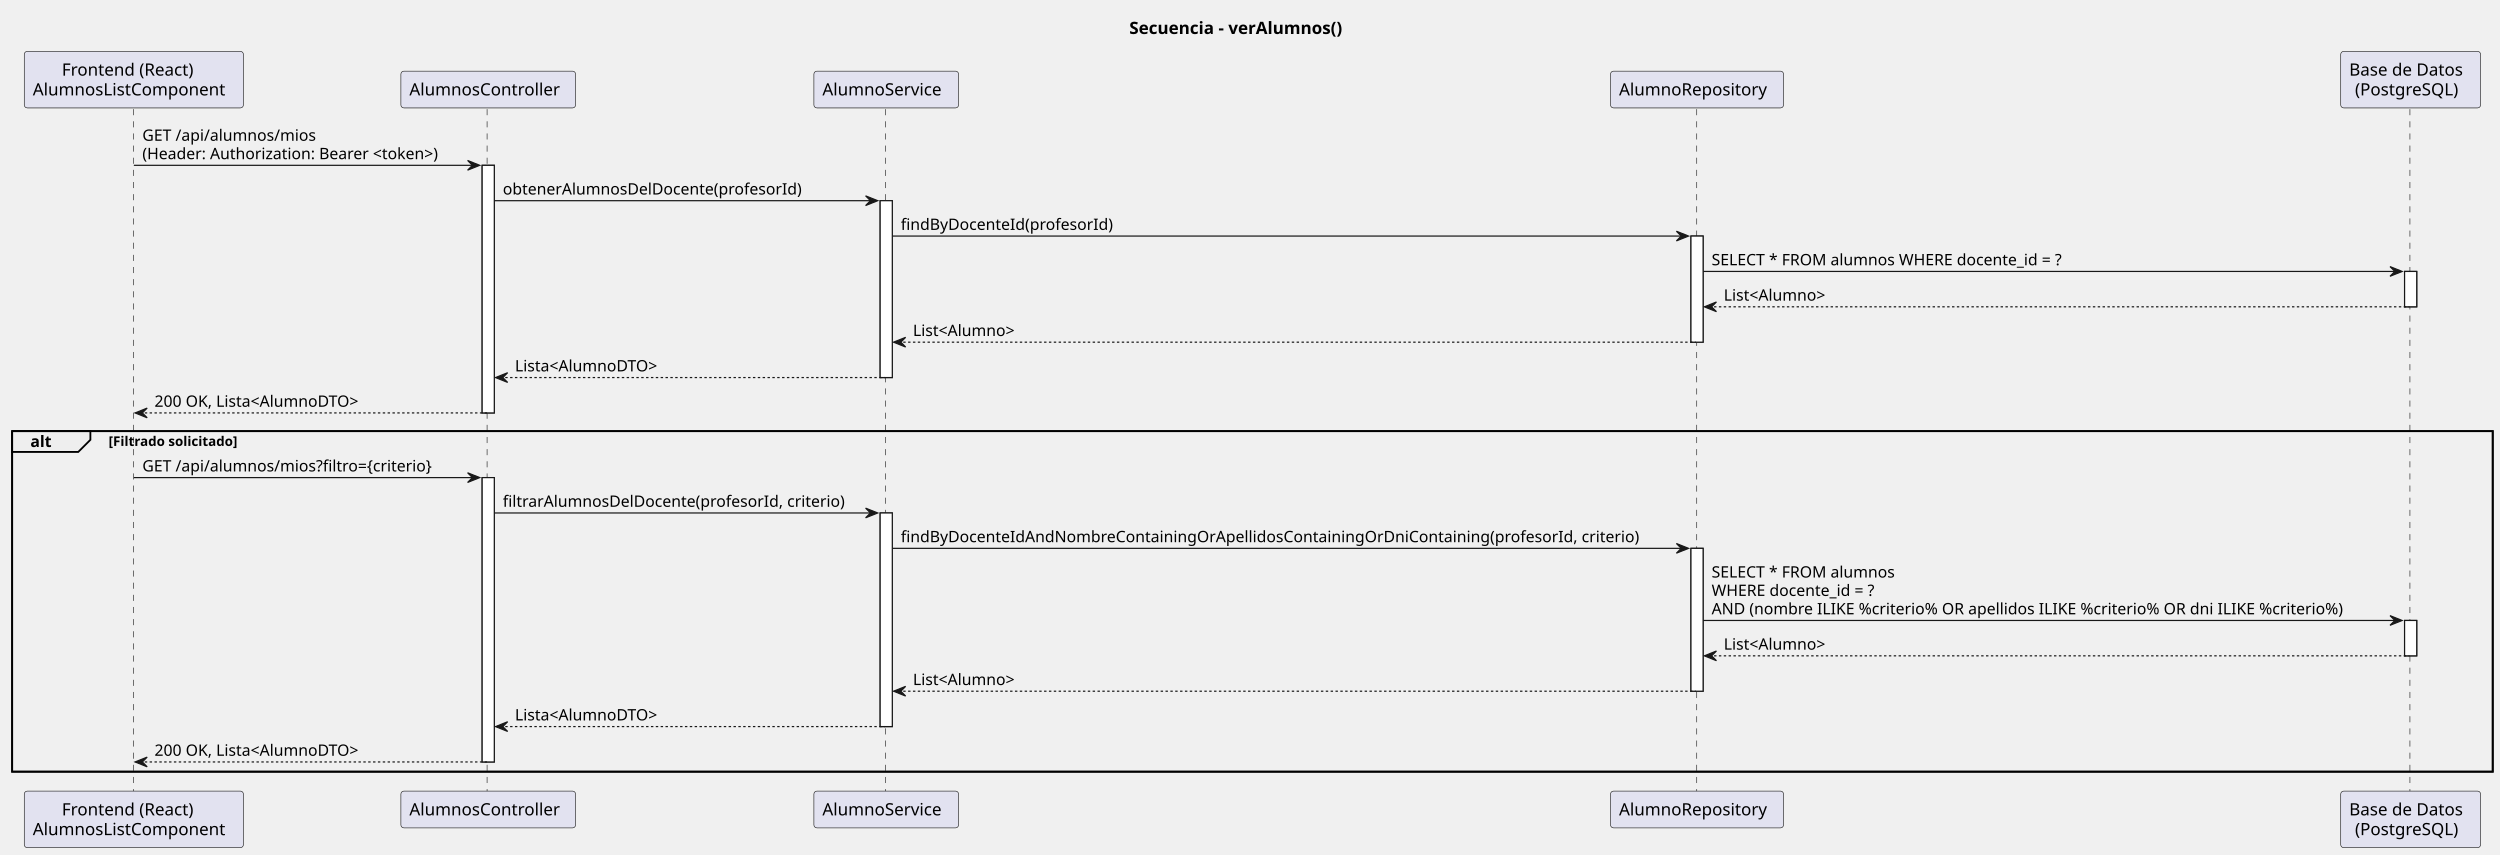
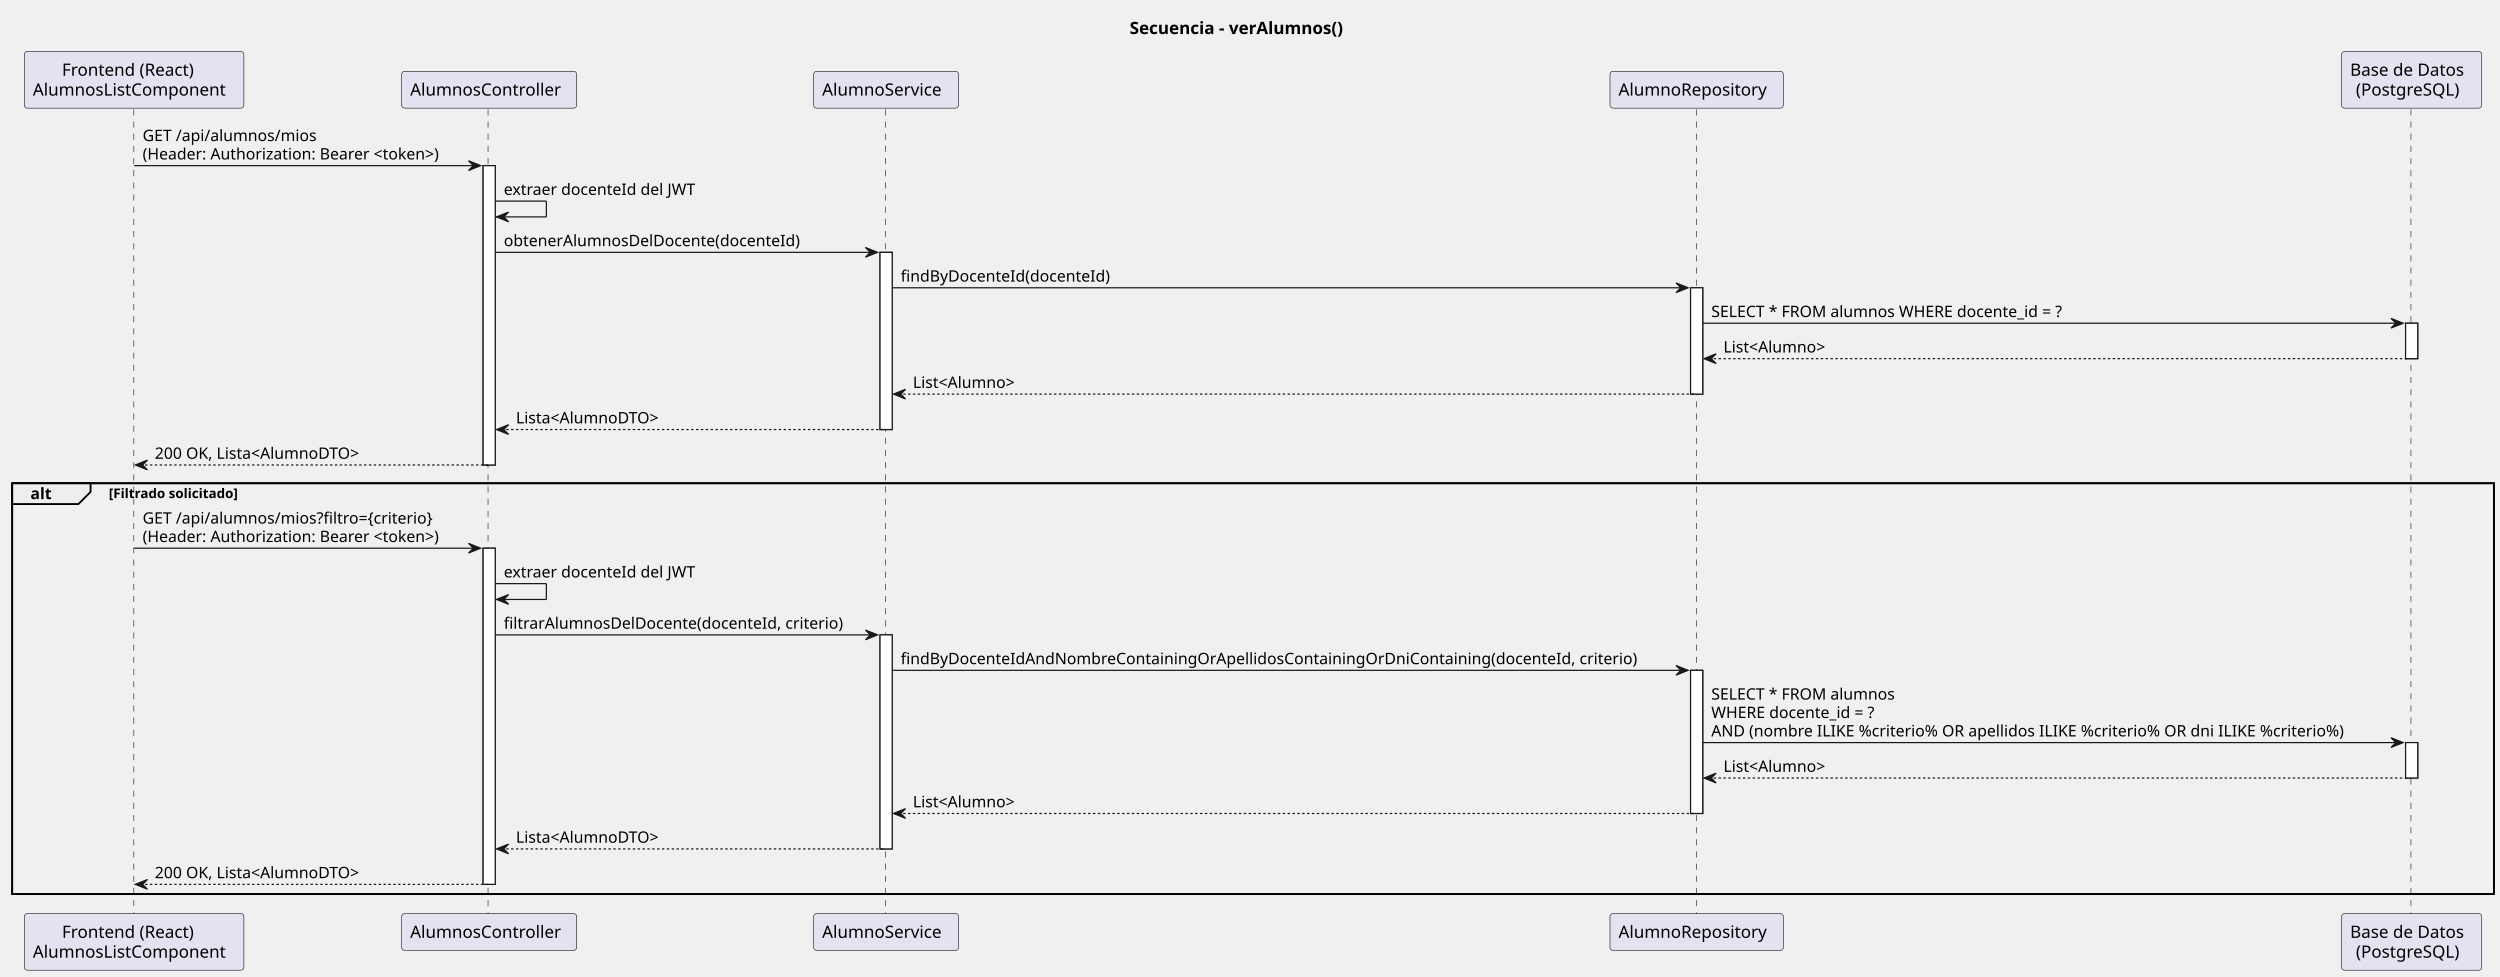
- <svg xmlns="http://www.w3.org/2000/svg" contentStyleType="text/css" data-diagram-type="SEQUENCE" height="704px" preserveAspectRatio="none" style="width:2059px;height:704px;background:#FFFFFF;" version="1.1" viewBox="0 0 2059 704" width="2059px" zoomAndPan="magnify">
+ <svg xmlns="http://www.w3.org/2000/svg" contentStyleType="text/css" data-diagram-type="SEQUENCE" height="803px" preserveAspectRatio="none" style="width:2055px;height:803px;background:#FFFFFF;" version="1.1" viewBox="0 0 2055 803" width="2055px" zoomAndPan="magnify">
  <defs />
  <g>
-     <text fill="#000000" font-family="sans-serif" font-size="14" font-weight="bold" lengthAdjust="spacing" textLength="201.838" x="930.086" y="27.995">Secuencia - verAlumnos()</text>
-     <g>
-       <rect fill="#FFFFFF" height="203.93" style="stroke:#181818;stroke-width:1;" width="10" x="397.108" y="136.156" />
-     </g>
-     <g>
-       <rect fill="#FFFFFF" height="234.195" style="stroke:#181818;stroke-width:1;" width="10" x="397.108" y="393.352" />
-     </g>
-     <g>
-       <rect fill="#FFFFFF" height="145.664" style="stroke:#181818;stroke-width:1;" width="10" x="724.899" y="165.289" />
-     </g>
-     <g>
-       <rect fill="#FFFFFF" height="175.93" style="stroke:#181818;stroke-width:1;" width="10" x="724.899" y="422.484" />
-     </g>
-     <g>
-       <rect fill="#FFFFFF" height="87.398" style="stroke:#181818;stroke-width:1;" width="10" x="1392.676" y="194.422" />
-     </g>
-     <g>
-       <rect fill="#FFFFFF" height="117.664" style="stroke:#181818;stroke-width:1;" width="10" x="1392.676" y="451.617" />
-     </g>
-     <g>
-       <rect fill="#FFFFFF" height="29.133" style="stroke:#181818;stroke-width:1;" width="10" x="1980.41" y="223.555" />
-     </g>
-     <g>
-       <rect fill="#FFFFFF" height="29.133" style="stroke:#181818;stroke-width:1;" width="10" x="1980.41" y="511.016" />
-     </g>
-     <rect fill="none" height="280.461" style="stroke:#000000;stroke-width:1.5;" width="2043.009" x="10" y="355.086" />
+     <text fill="#000000" font-family="sans-serif" font-size="14" font-weight="bold" lengthAdjust="spacing" textLength="201.838" x="928.575" y="27.995">Secuencia - verAlumnos()</text>
+     <g>
+       <rect fill="#FFFFFF" height="246.062" style="stroke:#181818;stroke-width:1;" width="10" x="397.108" y="136.156" />
+     </g>
+     <g>
+       <rect fill="#FFFFFF" height="276.328" style="stroke:#181818;stroke-width:1;" width="10" x="397.108" y="450.617" />
+     </g>
+     <g>
+       <rect fill="#FFFFFF" height="145.664" style="stroke:#181818;stroke-width:1;" width="10" x="723.388" y="207.422" />
+     </g>
+     <g>
+       <rect fill="#FFFFFF" height="175.93" style="stroke:#181818;stroke-width:1;" width="10" x="723.388" y="521.883" />
+     </g>
+     <g>
+       <rect fill="#FFFFFF" height="87.398" style="stroke:#181818;stroke-width:1;" width="10" x="1389.655" y="236.555" />
+     </g>
+     <g>
+       <rect fill="#FFFFFF" height="117.664" style="stroke:#181818;stroke-width:1;" width="10" x="1389.655" y="551.016" />
+     </g>
+     <g>
+       <rect fill="#FFFFFF" height="29.133" style="stroke:#181818;stroke-width:1;" width="10" x="1977.388" y="265.688" />
+     </g>
+     <g>
+       <rect fill="#FFFFFF" height="29.133" style="stroke:#181818;stroke-width:1;" width="10" x="1977.388" y="610.414" />
+     </g>
+     <rect fill="none" height="337.727" style="stroke:#000000;stroke-width:1.5;" width="2039.988" x="10" y="397.219" />
    <g class="participant-lifeline" data-entity-uid="part1" data-qualified-name="view" id="part1-lifeline">
      <g>
-         <rect fill="#000000" fill-opacity="0" height="562.656" width="8" x="106.231" y="89.891" />
-         <line style="stroke:#181818;stroke-width:0.5;stroke-dasharray:5,5;" x1="110" x2="110" y1="89.891" y2="652.547" />
+         <rect fill="#000000" fill-opacity="0" height="662.055" width="8" x="106.231" y="89.891" />
+         <line style="stroke:#181818;stroke-width:0.5;stroke-dasharray:5,5;" x1="110" x2="110" y1="89.891" y2="751.945" />
      </g>
    </g>
    <g class="participant-lifeline" data-entity-uid="part2" data-qualified-name="controller" id="part2-lifeline">
      <g>
-         <rect fill="#000000" fill-opacity="0" height="562.656" width="8" x="398.108" y="89.891" />
-         <line style="stroke:#181818;stroke-width:0.5;stroke-dasharray:5,5;" x1="401.167" x2="401.167" y1="89.891" y2="652.547" />
+         <rect fill="#000000" fill-opacity="0" height="662.055" width="8" x="398.108" y="89.891" />
+         <line style="stroke:#181818;stroke-width:0.5;stroke-dasharray:5,5;" x1="401.167" x2="401.167" y1="89.891" y2="751.945" />
      </g>
    </g>
    <g class="participant-lifeline" data-entity-uid="part3" data-qualified-name="service" id="part3-lifeline">
      <g>
-         <rect fill="#000000" fill-opacity="0" height="562.656" width="8" x="725.899" y="89.891" />
-         <line style="stroke:#181818;stroke-width:0.5;stroke-dasharray:5,5;" x1="729.32" x2="729.32" y1="89.891" y2="652.547" />
+         <rect fill="#000000" fill-opacity="0" height="662.055" width="8" x="724.388" y="89.891" />
+         <line style="stroke:#181818;stroke-width:0.5;stroke-dasharray:5,5;" x1="727.81" x2="727.81" y1="89.891" y2="751.945" />
      </g>
    </g>
    <g class="participant-lifeline" data-entity-uid="part4" data-qualified-name="repository" id="part4-lifeline">
      <g>
-         <rect fill="#000000" fill-opacity="0" height="562.656" width="8" x="1393.676" y="89.891" />
-         <line style="stroke:#181818;stroke-width:0.5;stroke-dasharray:5,5;" x1="1397.432" x2="1397.432" y1="89.891" y2="652.547" />
+         <rect fill="#000000" fill-opacity="0" height="662.055" width="8" x="1390.655" y="89.891" />
+         <line style="stroke:#181818;stroke-width:0.5;stroke-dasharray:5,5;" x1="1394.411" x2="1394.411" y1="89.891" y2="751.945" />
      </g>
    </g>
    <g class="participant-lifeline" data-entity-uid="part5" data-qualified-name="db" id="part5-lifeline">
      <g>
-         <rect fill="#000000" fill-opacity="0" height="562.656" width="8" x="1981.41" y="89.891" />
-         <line style="stroke:#181818;stroke-width:0.5;stroke-dasharray:5,5;" x1="1984.81" x2="1984.81" y1="89.891" y2="652.547" />
+         <rect fill="#000000" fill-opacity="0" height="662.055" width="8" x="1978.388" y="89.891" />
+         <line style="stroke:#181818;stroke-width:0.5;stroke-dasharray:5,5;" x1="1981.789" x2="1981.789" y1="89.891" y2="751.945" />
      </g>
    </g>
    <g class="participant participant-head" data-entity-uid="part1" data-qualified-name="view" id="part1-head">
      <rect fill="#E2E2F0" height="46.594" rx="2.5" ry="2.5" style="stroke:#181818;stroke-width:0.5;" width="180.462" x="20" y="42.297" />
      <text fill="#000000" font-family="sans-serif" font-size="14" lengthAdjust="spacing" textLength="118.59" x="50.936" y="62.292">Frontend (React)</text>
      <text fill="#000000" font-family="sans-serif" font-size="14" lengthAdjust="spacing" textLength="166.462" x="27" y="78.589">AlumnosListComponent</text>
    </g>
    <g class="participant participant-tail" data-entity-uid="part1" data-qualified-name="view" id="part1-tail">
-       <rect fill="#E2E2F0" height="46.594" rx="2.5" ry="2.5" style="stroke:#181818;stroke-width:0.5;" width="180.462" x="20" y="651.547" />
-       <text fill="#000000" font-family="sans-serif" font-size="14" lengthAdjust="spacing" textLength="118.59" x="50.936" y="671.542">Frontend (React)</text>
-       <text fill="#000000" font-family="sans-serif" font-size="14" lengthAdjust="spacing" textLength="166.462" x="27" y="687.839">AlumnosListComponent</text>
+       <rect fill="#E2E2F0" height="46.594" rx="2.5" ry="2.5" style="stroke:#181818;stroke-width:0.5;" width="180.462" x="20" y="750.945" />
+       <text fill="#000000" font-family="sans-serif" font-size="14" lengthAdjust="spacing" textLength="118.59" x="50.936" y="770.94">Frontend (React)</text>
+       <text fill="#000000" font-family="sans-serif" font-size="14" lengthAdjust="spacing" textLength="166.462" x="27" y="787.237">AlumnosListComponent</text>
    </g>
    <g class="participant participant-head" data-entity-uid="part2" data-qualified-name="controller" id="part2-head">
      <rect fill="#E2E2F0" height="30.297" rx="2.5" ry="2.5" style="stroke:#181818;stroke-width:0.5;" width="143.883" x="330.167" y="58.594" />
      <text fill="#000000" font-family="sans-serif" font-size="14" lengthAdjust="spacing" textLength="129.883" x="337.167" y="78.589">AlumnosController</text>
    </g>
    <g class="participant participant-tail" data-entity-uid="part2" data-qualified-name="controller" id="part2-tail">
-       <rect fill="#E2E2F0" height="30.297" rx="2.5" ry="2.5" style="stroke:#181818;stroke-width:0.5;" width="143.883" x="330.167" y="651.547" />
-       <text fill="#000000" font-family="sans-serif" font-size="14" lengthAdjust="spacing" textLength="129.883" x="337.167" y="671.542">AlumnosController</text>
+       <rect fill="#E2E2F0" height="30.297" rx="2.5" ry="2.5" style="stroke:#181818;stroke-width:0.5;" width="143.883" x="330.167" y="750.945" />
+       <text fill="#000000" font-family="sans-serif" font-size="14" lengthAdjust="spacing" textLength="129.883" x="337.167" y="770.94">AlumnosController</text>
    </g>
    <g class="participant participant-head" data-entity-uid="part3" data-qualified-name="service" id="part3-head">
-       <rect fill="#E2E2F0" height="30.297" rx="2.5" ry="2.5" style="stroke:#181818;stroke-width:0.5;" width="119.157" x="670.32" y="58.594" />
-       <text fill="#000000" font-family="sans-serif" font-size="14" lengthAdjust="spacing" textLength="105.157" x="677.32" y="78.589">AlumnoService</text>
+       <rect fill="#E2E2F0" height="30.297" rx="2.5" ry="2.5" style="stroke:#181818;stroke-width:0.5;" width="119.157" x="668.81" y="58.594" />
+       <text fill="#000000" font-family="sans-serif" font-size="14" lengthAdjust="spacing" textLength="105.157" x="675.81" y="78.589">AlumnoService</text>
    </g>
    <g class="participant participant-tail" data-entity-uid="part3" data-qualified-name="service" id="part3-tail">
-       <rect fill="#E2E2F0" height="30.297" rx="2.5" ry="2.5" style="stroke:#181818;stroke-width:0.5;" width="119.157" x="670.32" y="651.547" />
-       <text fill="#000000" font-family="sans-serif" font-size="14" lengthAdjust="spacing" textLength="105.157" x="677.32" y="671.542">AlumnoService</text>
+       <rect fill="#E2E2F0" height="30.297" rx="2.5" ry="2.5" style="stroke:#181818;stroke-width:0.5;" width="119.157" x="668.81" y="750.945" />
+       <text fill="#000000" font-family="sans-serif" font-size="14" lengthAdjust="spacing" textLength="105.157" x="675.81" y="770.94">AlumnoService</text>
    </g>
    <g class="participant participant-head" data-entity-uid="part4" data-qualified-name="repository" id="part4-head">
-       <rect fill="#E2E2F0" height="30.297" rx="2.5" ry="2.5" style="stroke:#181818;stroke-width:0.5;" width="142.488" x="1326.432" y="58.594" />
-       <text fill="#000000" font-family="sans-serif" font-size="14" lengthAdjust="spacing" textLength="128.488" x="1333.432" y="78.589">AlumnoRepository</text>
+       <rect fill="#E2E2F0" height="30.297" rx="2.5" ry="2.5" style="stroke:#181818;stroke-width:0.5;" width="142.488" x="1323.411" y="58.594" />
+       <text fill="#000000" font-family="sans-serif" font-size="14" lengthAdjust="spacing" textLength="128.488" x="1330.411" y="78.589">AlumnoRepository</text>
    </g>
    <g class="participant participant-tail" data-entity-uid="part4" data-qualified-name="repository" id="part4-tail">
-       <rect fill="#E2E2F0" height="30.297" rx="2.5" ry="2.5" style="stroke:#181818;stroke-width:0.5;" width="142.488" x="1326.432" y="651.547" />
-       <text fill="#000000" font-family="sans-serif" font-size="14" lengthAdjust="spacing" textLength="128.488" x="1333.432" y="671.542">AlumnoRepository</text>
+       <rect fill="#E2E2F0" height="30.297" rx="2.5" ry="2.5" style="stroke:#181818;stroke-width:0.5;" width="142.488" x="1323.411" y="750.945" />
+       <text fill="#000000" font-family="sans-serif" font-size="14" lengthAdjust="spacing" textLength="128.488" x="1330.411" y="770.94">AlumnoRepository</text>
    </g>
    <g class="participant participant-head" data-entity-uid="part5" data-qualified-name="db" id="part5-head">
-       <rect fill="#E2E2F0" height="46.594" rx="2.5" ry="2.5" style="stroke:#181818;stroke-width:0.5;" width="115.199" x="1927.81" y="42.297" />
-       <text fill="#000000" font-family="sans-serif" font-size="14" lengthAdjust="spacing" textLength="101.199" x="1934.81" y="62.292">Base de Datos</text>
-       <text fill="#000000" font-family="sans-serif" font-size="14" lengthAdjust="spacing" textLength="91.677" x="1939.571" y="78.589">(PostgreSQL)</text>
+       <rect fill="#E2E2F0" height="46.594" rx="2.5" ry="2.5" style="stroke:#181818;stroke-width:0.5;" width="115.199" x="1924.789" y="42.297" />
+       <text fill="#000000" font-family="sans-serif" font-size="14" lengthAdjust="spacing" textLength="101.199" x="1931.789" y="62.292">Base de Datos</text>
+       <text fill="#000000" font-family="sans-serif" font-size="14" lengthAdjust="spacing" textLength="91.677" x="1936.55" y="78.589">(PostgreSQL)</text>
    </g>
    <g class="participant participant-tail" data-entity-uid="part5" data-qualified-name="db" id="part5-tail">
-       <rect fill="#E2E2F0" height="46.594" rx="2.5" ry="2.5" style="stroke:#181818;stroke-width:0.5;" width="115.199" x="1927.81" y="651.547" />
-       <text fill="#000000" font-family="sans-serif" font-size="14" lengthAdjust="spacing" textLength="101.199" x="1934.81" y="671.542">Base de Datos</text>
-       <text fill="#000000" font-family="sans-serif" font-size="14" lengthAdjust="spacing" textLength="91.677" x="1939.571" y="687.839">(PostgreSQL)</text>
-     </g>
-     <g>
-       <rect fill="#FFFFFF" height="203.93" style="stroke:#181818;stroke-width:1;" width="10" x="397.108" y="136.156" />
-     </g>
-     <g>
-       <rect fill="#FFFFFF" height="234.195" style="stroke:#181818;stroke-width:1;" width="10" x="397.108" y="393.352" />
-     </g>
-     <g>
-       <rect fill="#FFFFFF" height="145.664" style="stroke:#181818;stroke-width:1;" width="10" x="724.899" y="165.289" />
-     </g>
-     <g>
-       <rect fill="#FFFFFF" height="175.93" style="stroke:#181818;stroke-width:1;" width="10" x="724.899" y="422.484" />
-     </g>
-     <g>
-       <rect fill="#FFFFFF" height="87.398" style="stroke:#181818;stroke-width:1;" width="10" x="1392.676" y="194.422" />
-     </g>
-     <g>
-       <rect fill="#FFFFFF" height="117.664" style="stroke:#181818;stroke-width:1;" width="10" x="1392.676" y="451.617" />
-     </g>
-     <g>
-       <rect fill="#FFFFFF" height="29.133" style="stroke:#181818;stroke-width:1;" width="10" x="1980.41" y="223.555" />
-     </g>
-     <g>
-       <rect fill="#FFFFFF" height="29.133" style="stroke:#181818;stroke-width:1;" width="10" x="1980.41" y="511.016" />
+       <rect fill="#E2E2F0" height="46.594" rx="2.5" ry="2.5" style="stroke:#181818;stroke-width:0.5;" width="115.199" x="1924.789" y="750.945" />
+       <text fill="#000000" font-family="sans-serif" font-size="14" lengthAdjust="spacing" textLength="101.199" x="1931.789" y="770.94">Base de Datos</text>
+       <text fill="#000000" font-family="sans-serif" font-size="14" lengthAdjust="spacing" textLength="91.677" x="1936.55" y="787.237">(PostgreSQL)</text>
+     </g>
+     <g>
+       <rect fill="#FFFFFF" height="246.062" style="stroke:#181818;stroke-width:1;" width="10" x="397.108" y="136.156" />
+     </g>
+     <g>
+       <rect fill="#FFFFFF" height="276.328" style="stroke:#181818;stroke-width:1;" width="10" x="397.108" y="450.617" />
+     </g>
+     <g>
+       <rect fill="#FFFFFF" height="145.664" style="stroke:#181818;stroke-width:1;" width="10" x="723.388" y="207.422" />
+     </g>
+     <g>
+       <rect fill="#FFFFFF" height="175.93" style="stroke:#181818;stroke-width:1;" width="10" x="723.388" y="521.883" />
+     </g>
+     <g>
+       <rect fill="#FFFFFF" height="87.398" style="stroke:#181818;stroke-width:1;" width="10" x="1389.655" y="236.555" />
+     </g>
+     <g>
+       <rect fill="#FFFFFF" height="117.664" style="stroke:#181818;stroke-width:1;" width="10" x="1389.655" y="551.016" />
+     </g>
+     <g>
+       <rect fill="#FFFFFF" height="29.133" style="stroke:#181818;stroke-width:1;" width="10" x="1977.388" y="265.688" />
+     </g>
+     <g>
+       <rect fill="#FFFFFF" height="29.133" style="stroke:#181818;stroke-width:1;" width="10" x="1977.388" y="610.414" />
    </g>
    <g class="message" data-entity-1="part1" data-entity-2="part2" id="msg1">
      <polygon fill="#181818" points="385.108,132.156,395.108,136.156,385.108,140.156,389.108,136.156" style="stroke:#181818;stroke-width:1;" />
      <line style="stroke:#181818;stroke-width:1;" x1="110.231" x2="391.108" y1="136.156" y2="136.156" />
      <text fill="#000000" font-family="sans-serif" font-size="13" lengthAdjust="spacing" textLength="149.779" x="117.231" y="115.957">GET /api/alumnos/mios</text>
      <text fill="#000000" font-family="sans-serif" font-size="13" lengthAdjust="spacing" textLength="267.877" x="117.231" y="131.09">(Header: Authorization: Bearer &lt;token&gt;)</text>
    </g>
-     <g class="message" data-entity-1="part2" data-entity-2="part3" id="msg2">
-       <polygon fill="#181818" points="712.899,161.289,722.899,165.289,712.899,169.289,716.899,165.289" style="stroke:#181818;stroke-width:1;" />
-       <line style="stroke:#181818;stroke-width:1;" x1="407.108" x2="718.899" y1="165.289" y2="165.289" />
-       <text fill="#000000" font-family="sans-serif" font-size="13" lengthAdjust="spacing" textLength="259.746" x="414.108" y="160.223">obtenerAlumnosDelDocente(profesorId)</text>
-     </g>
-     <g class="message" data-entity-1="part3" data-entity-2="part4" id="msg3">
-       <polygon fill="#181818" points="1380.676,190.422,1390.676,194.422,1380.676,198.422,1384.676,194.422" style="stroke:#181818;stroke-width:1;" />
-       <line style="stroke:#181818;stroke-width:1;" x1="734.899" x2="1386.676" y1="194.422" y2="194.422" />
-       <text fill="#000000" font-family="sans-serif" font-size="13" lengthAdjust="spacing" textLength="184.247" x="741.899" y="189.356">findByDocenteId(profesorId)</text>
-     </g>
-     <g class="message" data-entity-1="part4" data-entity-2="part5" id="msg4">
-       <polygon fill="#181818" points="1968.41,219.555,1978.41,223.555,1968.41,227.555,1972.41,223.555" style="stroke:#181818;stroke-width:1;" />
-       <line style="stroke:#181818;stroke-width:1;" x1="1402.676" x2="1974.41" y1="223.555" y2="223.555" />
-       <text fill="#000000" font-family="sans-serif" font-size="13" lengthAdjust="spacing" textLength="314.704" x="1409.676" y="218.489">SELECT * FROM alumnos WHERE docente_id = ?</text>
-     </g>
-     <g class="message" data-entity-1="part5" data-entity-2="part4" id="msg5">
-       <polygon fill="#181818" points="1413.676,248.688,1403.676,252.688,1413.676,256.688,1409.676,252.688" style="stroke:#181818;stroke-width:1;" />
-       <line style="stroke:#181818;stroke-width:1;stroke-dasharray:2,2;" x1="1407.676" x2="1984.41" y1="252.688" y2="252.688" />
-       <text fill="#000000" font-family="sans-serif" font-size="13" lengthAdjust="spacing" textLength="94.11" x="1419.676" y="247.622">List&lt;Alumno&gt;</text>
-     </g>
-     <g class="message" data-entity-1="part4" data-entity-2="part3" id="msg6">
-       <polygon fill="#181818" points="745.899,277.82,735.899,281.82,745.899,285.82,741.899,281.82" style="stroke:#181818;stroke-width:1;" />
-       <line style="stroke:#181818;stroke-width:1;stroke-dasharray:2,2;" x1="739.899" x2="1396.676" y1="281.82" y2="281.82" />
-       <text fill="#000000" font-family="sans-serif" font-size="13" lengthAdjust="spacing" textLength="94.11" x="751.899" y="276.754">List&lt;Alumno&gt;</text>
-     </g>
-     <g class="message" data-entity-1="part3" data-entity-2="part2" id="msg7">
-       <polygon fill="#181818" points="418.108,306.953,408.108,310.953,418.108,314.953,414.108,310.953" style="stroke:#181818;stroke-width:1;" />
-       <line style="stroke:#181818;stroke-width:1;stroke-dasharray:2,2;" x1="412.108" x2="728.899" y1="310.953" y2="310.953" />
-       <text fill="#000000" font-family="sans-serif" font-size="13" lengthAdjust="spacing" textLength="130.26" x="424.108" y="305.887">Lista&lt;AlumnoDTO&gt;</text>
-     </g>
-     <g class="message" data-entity-1="part2" data-entity-2="part1" id="msg8">
-       <polygon fill="#181818" points="121.231,336.086,111.231,340.086,121.231,344.086,117.231,340.086" style="stroke:#181818;stroke-width:1;" />
-       <line style="stroke:#181818;stroke-width:1;stroke-dasharray:2,2;" x1="115.231" x2="401.108" y1="340.086" y2="340.086" />
-       <text fill="#000000" font-family="sans-serif" font-size="13" lengthAdjust="spacing" textLength="186.227" x="127.231" y="335.02">200 OK, Lista&lt;AlumnoDTO&gt;</text>
-     </g>
-     <path d="M10,355.086 L74.443,355.086 L74.443,362.219 L64.443,372.219 L10,372.219 L10,355.086" fill="#EEEEEE" style="stroke:#000000;stroke-width:1.5;" />
-     <rect fill="none" height="280.461" style="stroke:#000000;stroke-width:1.5;" width="2043.009" x="10" y="355.086" />
-     <text fill="#000000" font-family="sans-serif" font-size="13" font-weight="bold" lengthAdjust="spacing" textLength="19.443" x="25" y="368.153">alt</text>
-     <text fill="#000000" font-family="sans-serif" font-size="11" font-weight="bold" lengthAdjust="spacing" textLength="122.525" x="89.443" y="367.296">[Filtrado solicitado]</text>
-     <g class="message" data-entity-1="part1" data-entity-2="part2" id="msg9">
-       <polygon fill="#181818" points="385.108,389.352,395.108,393.352,385.108,397.352,389.108,393.352" style="stroke:#181818;stroke-width:1;" />
-       <line style="stroke:#181818;stroke-width:1;" x1="110.231" x2="391.108" y1="393.352" y2="393.352" />
-       <text fill="#000000" font-family="sans-serif" font-size="13" lengthAdjust="spacing" textLength="260.419" x="117.231" y="388.286">GET /api/alumnos/mios?filtro={criterio}</text>
-     </g>
-     <g class="message" data-entity-1="part2" data-entity-2="part3" id="msg10">
-       <polygon fill="#181818" points="712.899,418.484,722.899,422.484,712.899,426.484,716.899,422.484" style="stroke:#181818;stroke-width:1;" />
-       <line style="stroke:#181818;stroke-width:1;" x1="407.108" x2="718.899" y1="422.484" y2="422.484" />
-       <text fill="#000000" font-family="sans-serif" font-size="13" lengthAdjust="spacing" textLength="298.791" x="414.108" y="417.418">filtrarAlumnosDelDocente(profesorId, criterio)</text>
-     </g>
-     <g class="message" data-entity-1="part3" data-entity-2="part4" id="msg11">
-       <polygon fill="#181818" points="1380.676,447.617,1390.676,451.617,1380.676,455.617,1384.676,451.617" style="stroke:#181818;stroke-width:1;" />
-       <line style="stroke:#181818;stroke-width:1;" x1="734.899" x2="1386.676" y1="451.617" y2="451.617" />
-       <text fill="#000000" font-family="sans-serif" font-size="13" lengthAdjust="spacing" textLength="638.777" x="741.899" y="446.551">findByDocenteIdAndNombreContainingOrApellidosContainingOrDniContaining(profesorId, criterio)</text>
-     </g>
-     <g class="message" data-entity-1="part4" data-entity-2="part5" id="msg12">
-       <polygon fill="#181818" points="1968.41,507.016,1978.41,511.016,1968.41,515.016,1972.41,511.016" style="stroke:#181818;stroke-width:1;" />
-       <line style="stroke:#181818;stroke-width:1;" x1="1402.676" x2="1974.41" y1="511.016" y2="511.016" />
-       <text fill="#000000" font-family="sans-serif" font-size="13" lengthAdjust="spacing" textLength="161.243" x="1409.676" y="475.684">SELECT * FROM alumnos</text>
-       <text fill="#000000" font-family="sans-serif" font-size="13" lengthAdjust="spacing" textLength="149.329" x="1409.676" y="490.817">WHERE docente_id = ?</text>
-       <text fill="#000000" font-family="sans-serif" font-size="13" lengthAdjust="spacing" textLength="558.733" x="1409.676" y="505.95">AND (nombre ILIKE %criterio% OR apellidos ILIKE %criterio% OR dni ILIKE %criterio%)</text>
-     </g>
-     <g class="message" data-entity-1="part5" data-entity-2="part4" id="msg13">
-       <polygon fill="#181818" points="1413.676,536.148,1403.676,540.148,1413.676,544.148,1409.676,540.148" style="stroke:#181818;stroke-width:1;" />
-       <line style="stroke:#181818;stroke-width:1;stroke-dasharray:2,2;" x1="1407.676" x2="1984.41" y1="540.148" y2="540.148" />
-       <text fill="#000000" font-family="sans-serif" font-size="13" lengthAdjust="spacing" textLength="94.11" x="1419.676" y="535.082">List&lt;Alumno&gt;</text>
-     </g>
-     <g class="message" data-entity-1="part4" data-entity-2="part3" id="msg14">
-       <polygon fill="#181818" points="745.899,565.281,735.899,569.281,745.899,573.281,741.899,569.281" style="stroke:#181818;stroke-width:1;" />
-       <line style="stroke:#181818;stroke-width:1;stroke-dasharray:2,2;" x1="739.899" x2="1396.676" y1="569.281" y2="569.281" />
-       <text fill="#000000" font-family="sans-serif" font-size="13" lengthAdjust="spacing" textLength="94.11" x="751.899" y="564.215">List&lt;Alumno&gt;</text>
-     </g>
-     <g class="message" data-entity-1="part3" data-entity-2="part2" id="msg15">
-       <polygon fill="#181818" points="418.108,594.414,408.108,598.414,418.108,602.414,414.108,598.414" style="stroke:#181818;stroke-width:1;" />
-       <line style="stroke:#181818;stroke-width:1;stroke-dasharray:2,2;" x1="412.108" x2="728.899" y1="598.414" y2="598.414" />
-       <text fill="#000000" font-family="sans-serif" font-size="13" lengthAdjust="spacing" textLength="130.26" x="424.108" y="593.348">Lista&lt;AlumnoDTO&gt;</text>
-     </g>
-     <g class="message" data-entity-1="part2" data-entity-2="part1" id="msg16">
-       <polygon fill="#181818" points="121.231,623.547,111.231,627.547,121.231,631.547,117.231,627.547" style="stroke:#181818;stroke-width:1;" />
-       <line style="stroke:#181818;stroke-width:1;stroke-dasharray:2,2;" x1="115.231" x2="401.108" y1="627.547" y2="627.547" />
-       <text fill="#000000" font-family="sans-serif" font-size="13" lengthAdjust="spacing" textLength="186.227" x="127.231" y="622.481">200 OK, Lista&lt;AlumnoDTO&gt;</text>
+     <g class="message" data-entity-1="part2" data-entity-2="part2" id="msg2">
+       <line style="stroke:#181818;stroke-width:1;" x1="407.108" x2="449.108" y1="165.289" y2="165.289" />
+       <line style="stroke:#181818;stroke-width:1;" x1="449.108" x2="449.108" y1="165.289" y2="178.289" />
+       <line style="stroke:#181818;stroke-width:1;" x1="408.108" x2="449.108" y1="178.289" y2="178.289" />
+       <polygon fill="#181818" points="418.108,174.289,408.108,178.289,418.108,182.289,414.108,178.289" style="stroke:#181818;stroke-width:1;" />
+       <text fill="#000000" font-family="sans-serif" font-size="13" lengthAdjust="spacing" textLength="169.102" x="414.108" y="160.223">extraer docenteId del JWT</text>
+     </g>
+     <g class="message" data-entity-1="part2" data-entity-2="part3" id="msg3">
+       <polygon fill="#181818" points="711.388,203.422,721.388,207.422,711.388,211.422,715.388,207.422" style="stroke:#181818;stroke-width:1;" />
+       <line style="stroke:#181818;stroke-width:1;" x1="407.108" x2="717.388" y1="207.422" y2="207.422" />
+       <text fill="#000000" font-family="sans-serif" font-size="13" lengthAdjust="spacing" textLength="258.235" x="414.108" y="202.356">obtenerAlumnosDelDocente(docenteId)</text>
+     </g>
+     <g class="message" data-entity-1="part3" data-entity-2="part4" id="msg4">
+       <polygon fill="#181818" points="1377.655,232.555,1387.655,236.555,1377.655,240.555,1381.655,236.555" style="stroke:#181818;stroke-width:1;" />
+       <line style="stroke:#181818;stroke-width:1;" x1="733.388" x2="1383.655" y1="236.555" y2="236.555" />
+       <text fill="#000000" font-family="sans-serif" font-size="13" lengthAdjust="spacing" textLength="182.736" x="740.388" y="231.489">findByDocenteId(docenteId)</text>
+     </g>
+     <g class="message" data-entity-1="part4" data-entity-2="part5" id="msg5">
+       <polygon fill="#181818" points="1965.388,261.688,1975.388,265.688,1965.388,269.688,1969.388,265.688" style="stroke:#181818;stroke-width:1;" />
+       <line style="stroke:#181818;stroke-width:1;" x1="1399.655" x2="1971.388" y1="265.688" y2="265.688" />
+       <text fill="#000000" font-family="sans-serif" font-size="13" lengthAdjust="spacing" textLength="314.704" x="1406.655" y="260.622">SELECT * FROM alumnos WHERE docente_id = ?</text>
+     </g>
+     <g class="message" data-entity-1="part5" data-entity-2="part4" id="msg6">
+       <polygon fill="#181818" points="1410.655,290.82,1400.655,294.82,1410.655,298.82,1406.655,294.82" style="stroke:#181818;stroke-width:1;" />
+       <line style="stroke:#181818;stroke-width:1;stroke-dasharray:2,2;" x1="1404.655" x2="1981.388" y1="294.82" y2="294.82" />
+       <text fill="#000000" font-family="sans-serif" font-size="13" lengthAdjust="spacing" textLength="94.11" x="1416.655" y="289.754">List&lt;Alumno&gt;</text>
+     </g>
+     <g class="message" data-entity-1="part4" data-entity-2="part3" id="msg7">
+       <polygon fill="#181818" points="744.388,319.953,734.388,323.953,744.388,327.953,740.388,323.953" style="stroke:#181818;stroke-width:1;" />
+       <line style="stroke:#181818;stroke-width:1;stroke-dasharray:2,2;" x1="738.388" x2="1393.655" y1="323.953" y2="323.953" />
+       <text fill="#000000" font-family="sans-serif" font-size="13" lengthAdjust="spacing" textLength="94.11" x="750.388" y="318.887">List&lt;Alumno&gt;</text>
+     </g>
+     <g class="message" data-entity-1="part3" data-entity-2="part2" id="msg8">
+       <polygon fill="#181818" points="418.108,349.086,408.108,353.086,418.108,357.086,414.108,353.086" style="stroke:#181818;stroke-width:1;" />
+       <line style="stroke:#181818;stroke-width:1;stroke-dasharray:2,2;" x1="412.108" x2="727.388" y1="353.086" y2="353.086" />
+       <text fill="#000000" font-family="sans-serif" font-size="13" lengthAdjust="spacing" textLength="130.26" x="424.108" y="348.02">Lista&lt;AlumnoDTO&gt;</text>
+     </g>
+     <g class="message" data-entity-1="part2" data-entity-2="part1" id="msg9">
+       <polygon fill="#181818" points="121.231,378.219,111.231,382.219,121.231,386.219,117.231,382.219" style="stroke:#181818;stroke-width:1;" />
+       <line style="stroke:#181818;stroke-width:1;stroke-dasharray:2,2;" x1="115.231" x2="401.108" y1="382.219" y2="382.219" />
+       <text fill="#000000" font-family="sans-serif" font-size="13" lengthAdjust="spacing" textLength="186.227" x="127.231" y="377.153">200 OK, Lista&lt;AlumnoDTO&gt;</text>
+     </g>
+     <path d="M10,397.219 L74.443,397.219 L74.443,404.352 L64.443,414.352 L10,414.352 L10,397.219" fill="#EEEEEE" style="stroke:#000000;stroke-width:1.5;" />
+     <rect fill="none" height="337.727" style="stroke:#000000;stroke-width:1.5;" width="2039.988" x="10" y="397.219" />
+     <text fill="#000000" font-family="sans-serif" font-size="13" font-weight="bold" lengthAdjust="spacing" textLength="19.443" x="25" y="410.286">alt</text>
+     <text fill="#000000" font-family="sans-serif" font-size="11" font-weight="bold" lengthAdjust="spacing" textLength="122.525" x="89.443" y="409.429">[Filtrado solicitado]</text>
+     <g class="message" data-entity-1="part1" data-entity-2="part2" id="msg10">
+       <polygon fill="#181818" points="385.108,446.617,395.108,450.617,385.108,454.617,389.108,450.617" style="stroke:#181818;stroke-width:1;" />
+       <line style="stroke:#181818;stroke-width:1;" x1="110.231" x2="391.108" y1="450.617" y2="450.617" />
+       <text fill="#000000" font-family="sans-serif" font-size="13" lengthAdjust="spacing" textLength="260.419" x="117.231" y="430.418">GET /api/alumnos/mios?filtro={criterio}</text>
+       <text fill="#000000" font-family="sans-serif" font-size="13" lengthAdjust="spacing" textLength="267.877" x="117.231" y="445.551">(Header: Authorization: Bearer &lt;token&gt;)</text>
+     </g>
+     <g class="message" data-entity-1="part2" data-entity-2="part2" id="msg11">
+       <line style="stroke:#181818;stroke-width:1;" x1="407.108" x2="449.108" y1="479.75" y2="479.75" />
+       <line style="stroke:#181818;stroke-width:1;" x1="449.108" x2="449.108" y1="479.75" y2="492.75" />
+       <line style="stroke:#181818;stroke-width:1;" x1="408.108" x2="449.108" y1="492.75" y2="492.75" />
+       <polygon fill="#181818" points="418.108,488.75,408.108,492.75,418.108,496.75,414.108,492.75" style="stroke:#181818;stroke-width:1;" />
+       <text fill="#000000" font-family="sans-serif" font-size="13" lengthAdjust="spacing" textLength="169.102" x="414.108" y="474.684">extraer docenteId del JWT</text>
+     </g>
+     <g class="message" data-entity-1="part2" data-entity-2="part3" id="msg12">
+       <polygon fill="#181818" points="711.388,517.883,721.388,521.883,711.388,525.883,715.388,521.883" style="stroke:#181818;stroke-width:1;" />
+       <line style="stroke:#181818;stroke-width:1;" x1="407.108" x2="717.388" y1="521.883" y2="521.883" />
+       <text fill="#000000" font-family="sans-serif" font-size="13" lengthAdjust="spacing" textLength="297.28" x="414.108" y="516.817">filtrarAlumnosDelDocente(docenteId, criterio)</text>
+     </g>
+     <g class="message" data-entity-1="part3" data-entity-2="part4" id="msg13">
+       <polygon fill="#181818" points="1377.655,547.016,1387.655,551.016,1377.655,555.016,1381.655,551.016" style="stroke:#181818;stroke-width:1;" />
+       <line style="stroke:#181818;stroke-width:1;" x1="733.388" x2="1383.655" y1="551.016" y2="551.016" />
+       <text fill="#000000" font-family="sans-serif" font-size="13" lengthAdjust="spacing" textLength="637.267" x="740.388" y="545.95">findByDocenteIdAndNombreContainingOrApellidosContainingOrDniContaining(docenteId, criterio)</text>
+     </g>
+     <g class="message" data-entity-1="part4" data-entity-2="part5" id="msg14">
+       <polygon fill="#181818" points="1965.388,606.414,1975.388,610.414,1965.388,614.414,1969.388,610.414" style="stroke:#181818;stroke-width:1;" />
+       <line style="stroke:#181818;stroke-width:1;" x1="1399.655" x2="1971.388" y1="610.414" y2="610.414" />
+       <text fill="#000000" font-family="sans-serif" font-size="13" lengthAdjust="spacing" textLength="161.243" x="1406.655" y="575.082">SELECT * FROM alumnos</text>
+       <text fill="#000000" font-family="sans-serif" font-size="13" lengthAdjust="spacing" textLength="149.329" x="1406.655" y="590.215">WHERE docente_id = ?</text>
+       <text fill="#000000" font-family="sans-serif" font-size="13" lengthAdjust="spacing" textLength="558.733" x="1406.655" y="605.348">AND (nombre ILIKE %criterio% OR apellidos ILIKE %criterio% OR dni ILIKE %criterio%)</text>
+     </g>
+     <g class="message" data-entity-1="part5" data-entity-2="part4" id="msg15">
+       <polygon fill="#181818" points="1410.655,635.547,1400.655,639.547,1410.655,643.547,1406.655,639.547" style="stroke:#181818;stroke-width:1;" />
+       <line style="stroke:#181818;stroke-width:1;stroke-dasharray:2,2;" x1="1404.655" x2="1981.388" y1="639.547" y2="639.547" />
+       <text fill="#000000" font-family="sans-serif" font-size="13" lengthAdjust="spacing" textLength="94.11" x="1416.655" y="634.481">List&lt;Alumno&gt;</text>
+     </g>
+     <g class="message" data-entity-1="part4" data-entity-2="part3" id="msg16">
+       <polygon fill="#181818" points="744.388,664.68,734.388,668.68,744.388,672.68,740.388,668.68" style="stroke:#181818;stroke-width:1;" />
+       <line style="stroke:#181818;stroke-width:1;stroke-dasharray:2,2;" x1="738.388" x2="1393.655" y1="668.68" y2="668.68" />
+       <text fill="#000000" font-family="sans-serif" font-size="13" lengthAdjust="spacing" textLength="94.11" x="750.388" y="663.614">List&lt;Alumno&gt;</text>
+     </g>
+     <g class="message" data-entity-1="part3" data-entity-2="part2" id="msg17">
+       <polygon fill="#181818" points="418.108,693.812,408.108,697.812,418.108,701.812,414.108,697.812" style="stroke:#181818;stroke-width:1;" />
+       <line style="stroke:#181818;stroke-width:1;stroke-dasharray:2,2;" x1="412.108" x2="727.388" y1="697.812" y2="697.812" />
+       <text fill="#000000" font-family="sans-serif" font-size="13" lengthAdjust="spacing" textLength="130.26" x="424.108" y="692.747">Lista&lt;AlumnoDTO&gt;</text>
+     </g>
+     <g class="message" data-entity-1="part2" data-entity-2="part1" id="msg18">
+       <polygon fill="#181818" points="121.231,722.945,111.231,726.945,121.231,730.945,117.231,726.945" style="stroke:#181818;stroke-width:1;" />
+       <line style="stroke:#181818;stroke-width:1;stroke-dasharray:2,2;" x1="115.231" x2="401.108" y1="726.945" y2="726.945" />
+       <text fill="#000000" font-family="sans-serif" font-size="13" lengthAdjust="spacing" textLength="186.227" x="127.231" y="721.879">200 OK, Lista&lt;AlumnoDTO&gt;</text>
    </g>
  </g>
</svg>
